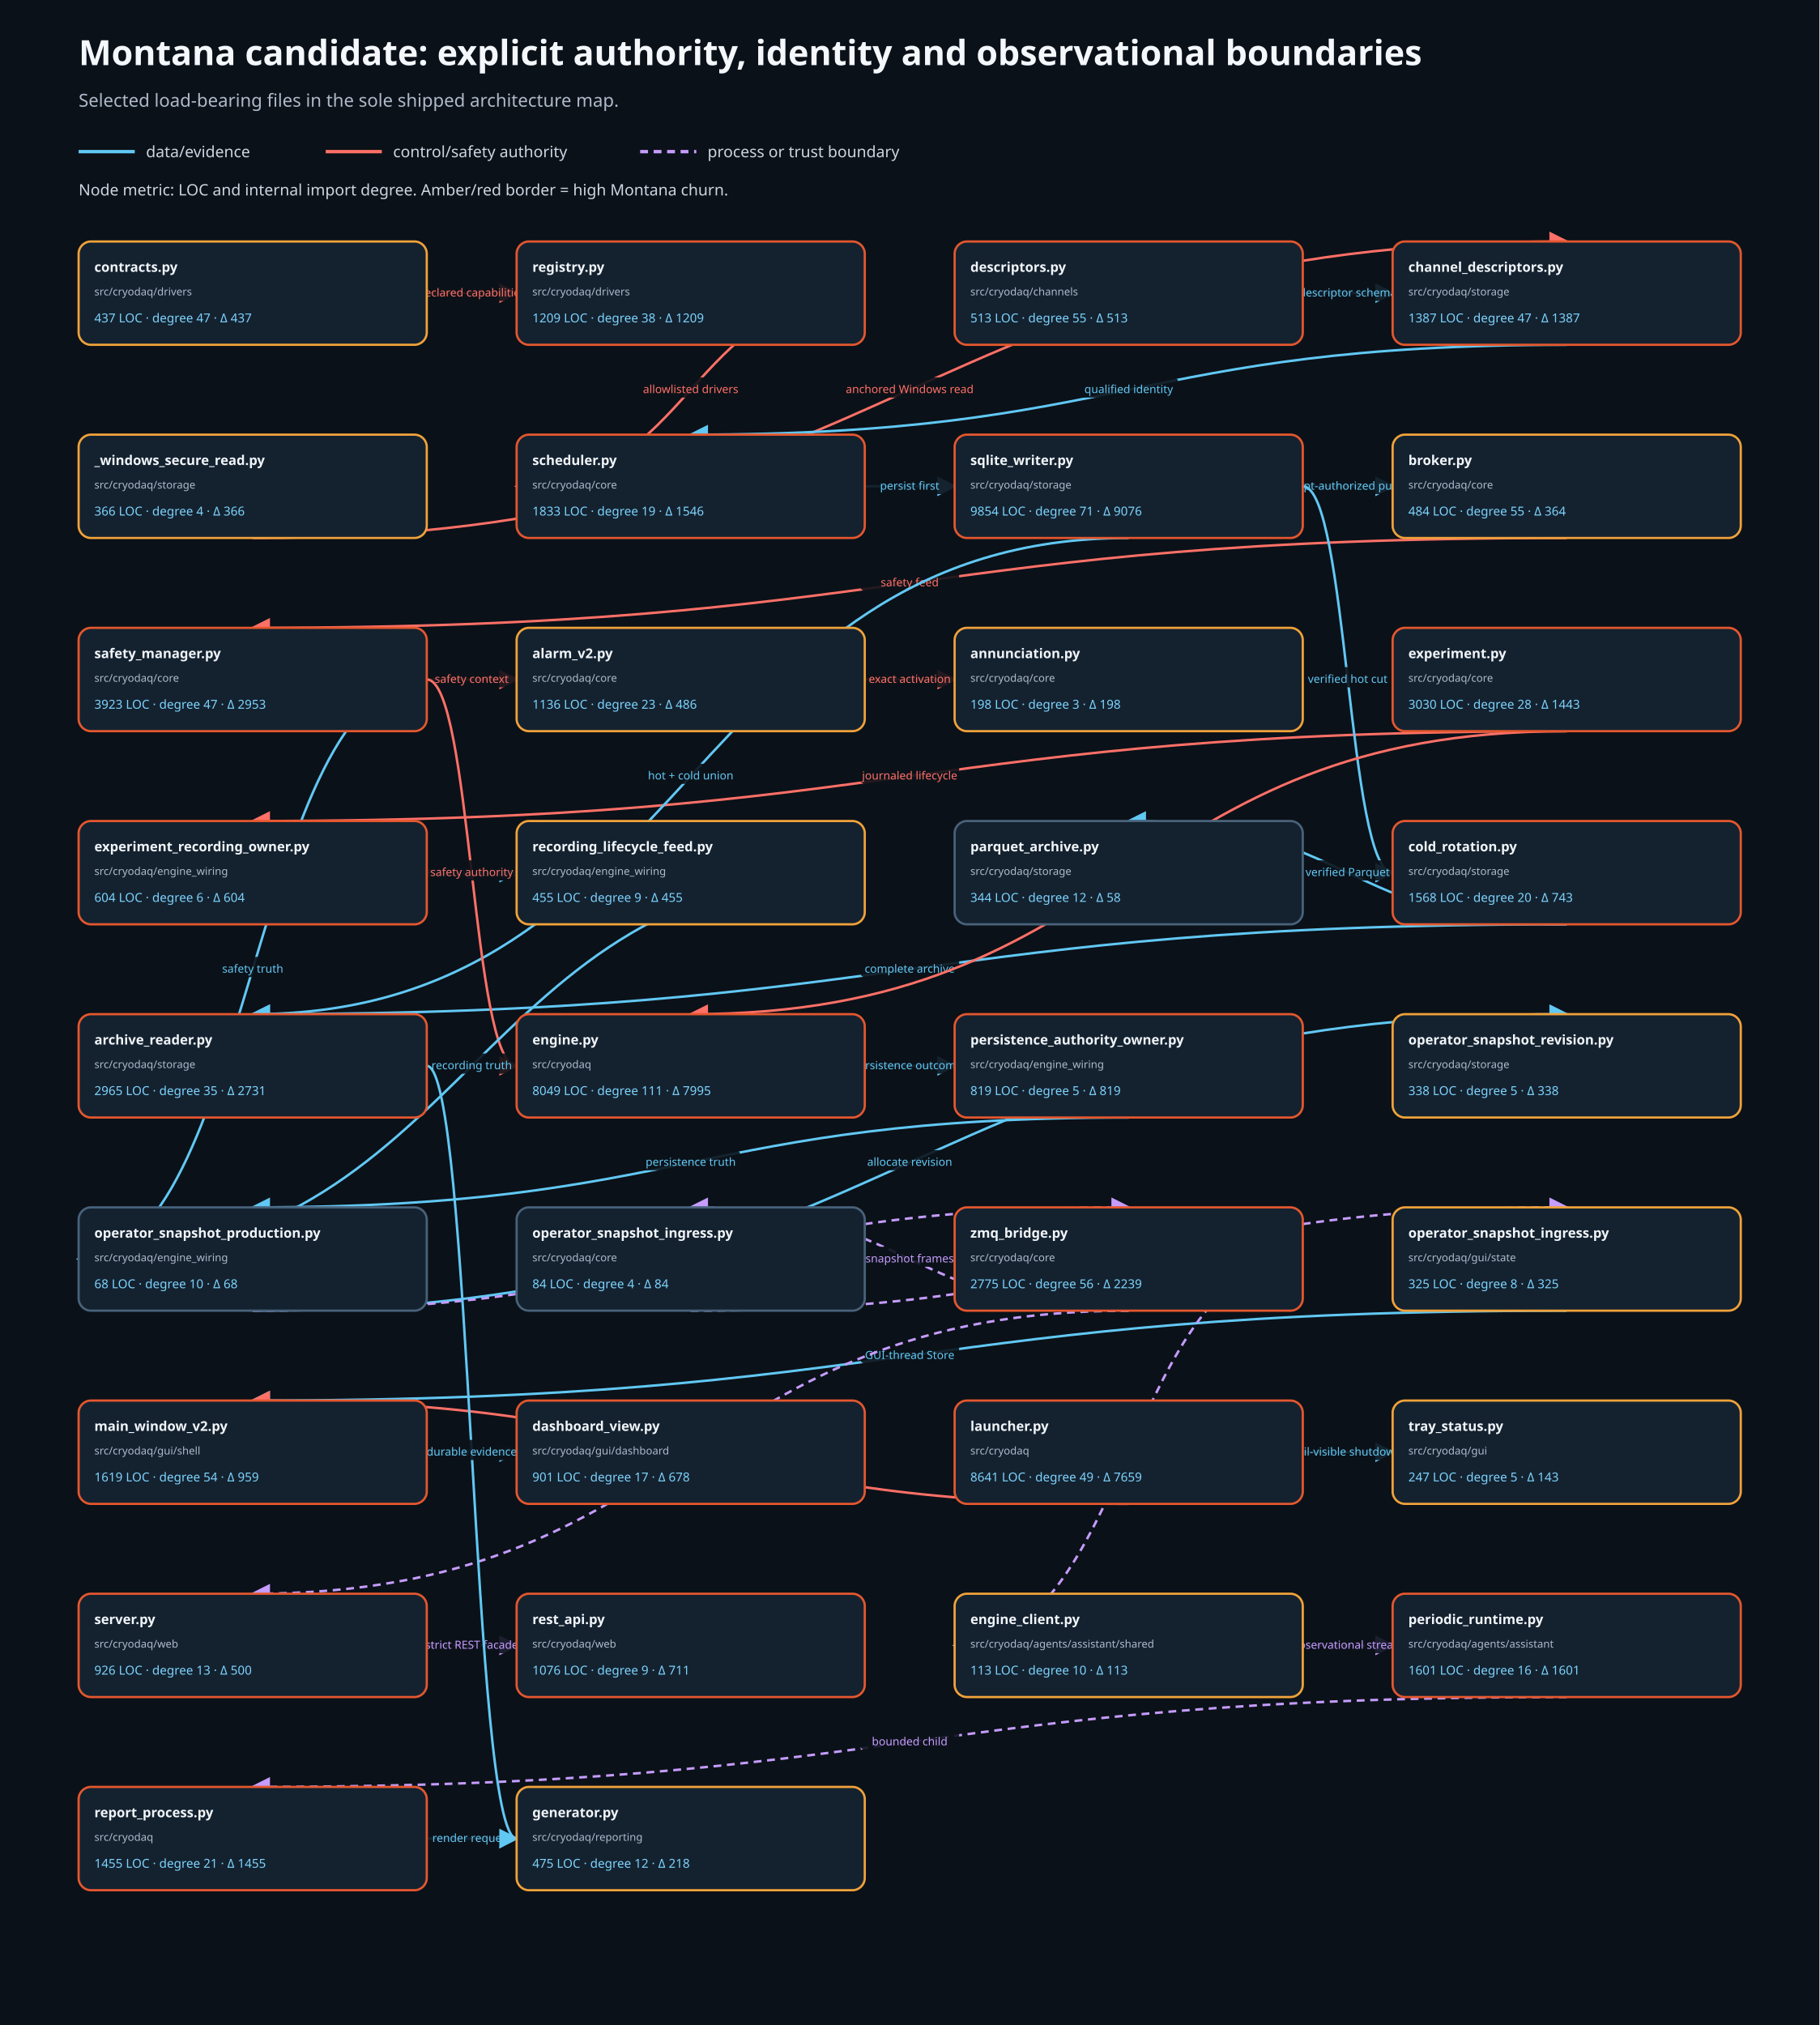
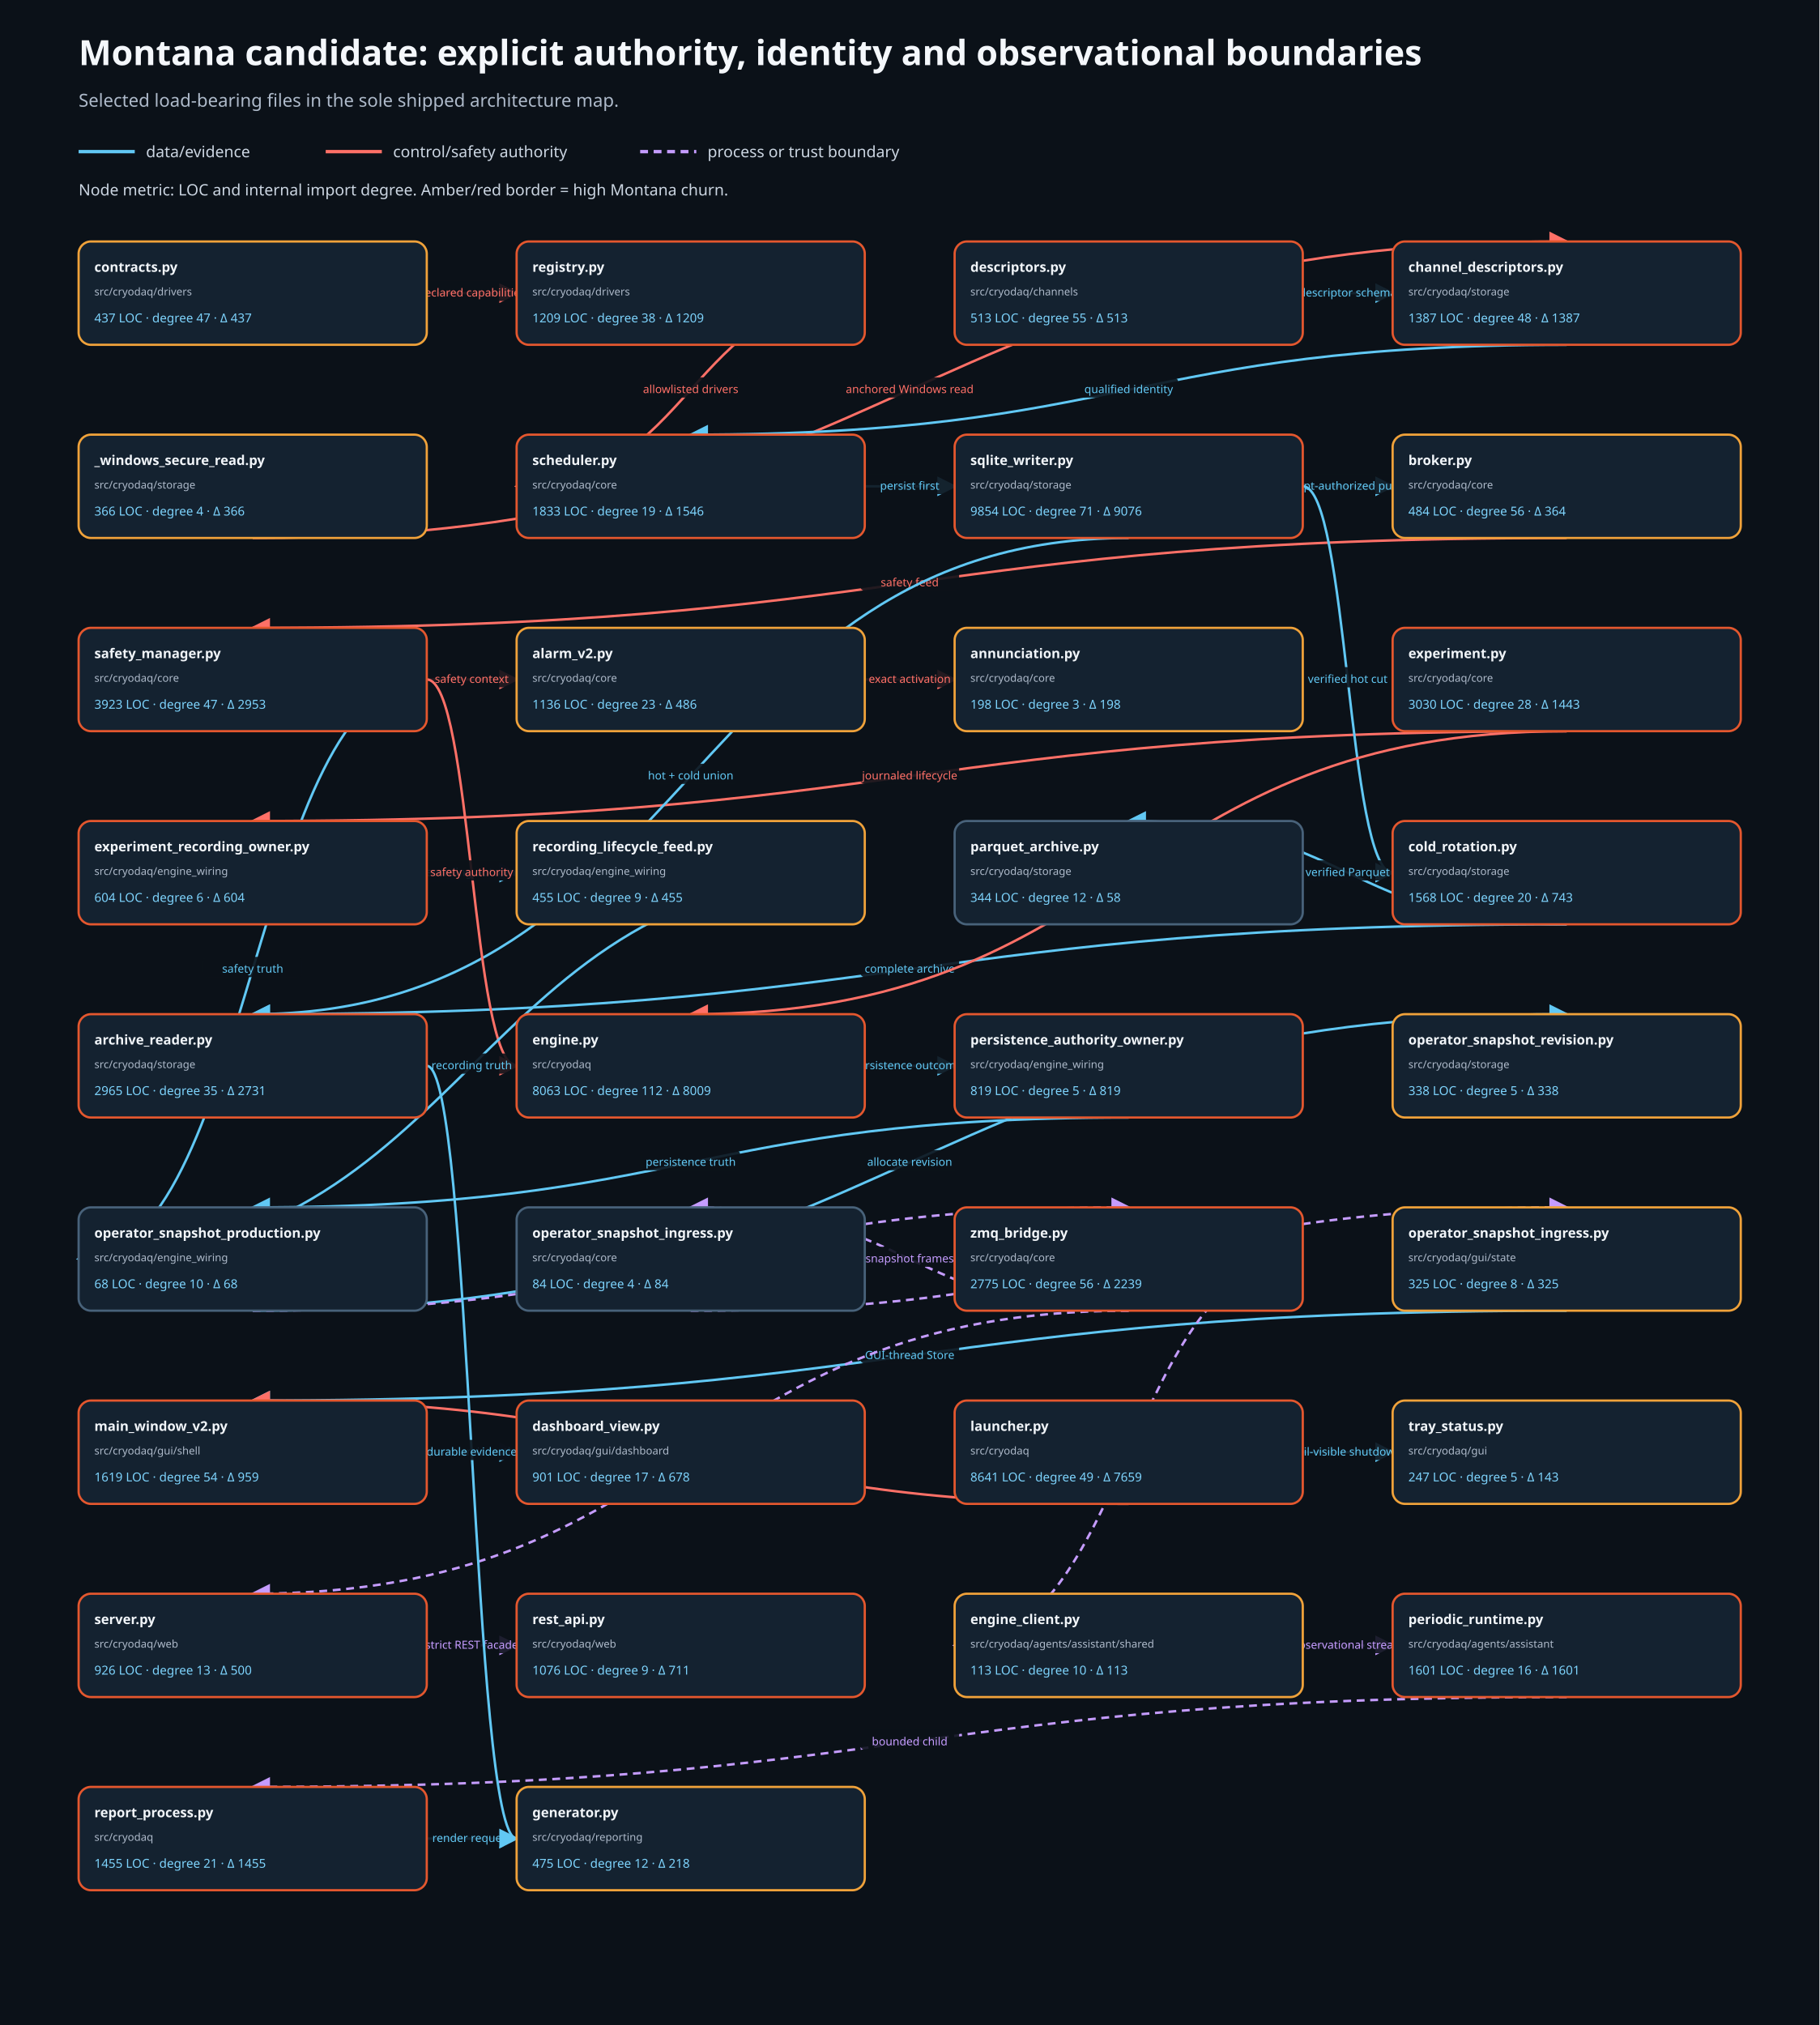
<svg xmlns="http://www.w3.org/2000/svg" role="img" aria-labelledby="title desc" viewBox="0 0 1620 1803" width="1620" height="1803">
  <defs>
    <marker id="dataArrow" markerWidth="8" markerHeight="8" refX="7" refY="4" orient="auto">
      <path d="M0,0 L8,4 L0,8 Z" fill="#61c8f4" />
    </marker>
    <marker id="controlArrow" markerWidth="8" markerHeight="8" refX="7" refY="4" orient="auto">
      <path d="M0,0 L8,4 L0,8 Z" fill="#ff7067" />
    </marker>
    <marker id="boundaryArrow" markerWidth="8" markerHeight="8" refX="7" refY="4" orient="auto">
      <path d="M0,0 L8,4 L0,8 Z" fill="#c59cff" />
    </marker>
  </defs>
  <rect width="100%" height="100%" fill="#0b1118" />
  <text x="70" y="58" fill="#f4f7fb" font-family="Segoe UI, sans-serif" font-size="31" font-weight="700">Montana candidate: explicit authority, identity and observational boundaries</text>
  <text x="70" y="95" fill="#aebaca" font-family="Segoe UI, sans-serif" font-size="16">Selected load-bearing files in the sole shipped architecture map.</text>
  <g aria-label="Legend" font-family="Segoe UI, sans-serif" font-size="14">
    <line x1="70" y1="135" x2="120" y2="135" stroke="#61c8f4" stroke-width="3" />
    <text x="130" y="140" fill="#cbd5e1">data/evidence</text>
    <line x1="290" y1="135" x2="340" y2="135" stroke="#ff7067" stroke-width="3" />
    <text x="350" y="140" fill="#cbd5e1">control/safety authority</text>
    <line x1="570" y1="135" x2="620" y2="135" stroke="#c59cff" stroke-width="3" stroke-dasharray="7 5" />
    <text x="630" y="140" fill="#cbd5e1">process or trust boundary</text>
    <text x="70" y="174" fill="#cbd5e1">Node metric: LOC and internal import degree. Amber/red border = high Montana churn.</text>
  </g>
  <g class="architecture-edges" fill="none">
    <path d="M380,261.0 C420.0,261.0 420.0,261.0 460,261.0" stroke="#ff7067" stroke-width="2.2" marker-end="url(#controlArrow)" />
    <rect x="376.0" y="250.0" width="88" height="18" rx="4" fill="#0b1118" opacity=".9" />
    <text x="420.0" y="264.0" text-anchor="middle" fill="#ff7067" font-family="Segoe UI, sans-serif" font-size="10">declared capabilities</text>
    <path d="M770,261.0 C615.0,261.0 615.0,433.0 460,433.0" stroke="#ff7067" stroke-width="2.2" marker-end="url(#controlArrow)" />
    <rect x="571.0" y="336.0" width="88" height="18" rx="4" fill="#0b1118" opacity=".9" />
    <text x="615.0" y="350.0" text-anchor="middle" fill="#ff7067" font-family="Segoe UI, sans-serif" font-size="10">allowlisted drivers</text>
    <path d="M1160,261.0 C1200.0,261.0 1200.0,261.0 1240,261.0" stroke="#61c8f4" stroke-width="2.2" marker-end="url(#dataArrow)" />
    <rect x="1156.0" y="250.0" width="88" height="18" rx="4" fill="#0b1118" opacity=".9" />
    <text x="1200.0" y="264.0" text-anchor="middle" fill="#61c8f4" font-family="Segoe UI, sans-serif" font-size="10">descriptor schema</text>
    <path d="M225.0,479 C810.0,479 810.0,215 1395.0,215" stroke="#ff7067" stroke-width="2.2" marker-end="url(#controlArrow)" />
    <rect x="766.0" y="336.0" width="88" height="18" rx="4" fill="#0b1118" opacity=".9" />
    <text x="810.0" y="350.0" text-anchor="middle" fill="#ff7067" font-family="Segoe UI, sans-serif" font-size="10">anchored Windows read</text>
    <path d="M1395.0,307 C1005.0,307 1005.0,387 615.0,387" stroke="#61c8f4" stroke-width="2.2" marker-end="url(#dataArrow)" />
    <rect x="961.0" y="336.0" width="88" height="18" rx="4" fill="#0b1118" opacity=".9" />
    <text x="1005.0" y="350.0" text-anchor="middle" fill="#61c8f4" font-family="Segoe UI, sans-serif" font-size="10">qualified identity</text>
    <path d="M770,433.0 C810.0,433.0 810.0,433.0 850,433.0" stroke="#61c8f4" stroke-width="2.2" marker-end="url(#dataArrow)" />
    <rect x="766.0" y="422.0" width="88" height="18" rx="4" fill="#0b1118" opacity=".9" />
    <text x="810.0" y="436.0" text-anchor="middle" fill="#61c8f4" font-family="Segoe UI, sans-serif" font-size="10">persist first</text>
    <path d="M1160,433.0 C1200.0,433.0 1200.0,433.0 1240,433.0" stroke="#61c8f4" stroke-width="2.2" marker-end="url(#dataArrow)" />
    <rect x="1156.0" y="422.0" width="88" height="18" rx="4" fill="#0b1118" opacity=".9" />
    <text x="1200.0" y="436.0" text-anchor="middle" fill="#61c8f4" font-family="Segoe UI, sans-serif" font-size="10">receipt-authorized publish</text>
    <path d="M1395.0,479 C810.0,479 810.0,559 225.0,559" stroke="#ff7067" stroke-width="2.2" marker-end="url(#controlArrow)" />
    <rect x="766.0" y="508.0" width="88" height="18" rx="4" fill="#0b1118" opacity=".9" />
    <text x="810.0" y="522.0" text-anchor="middle" fill="#ff7067" font-family="Segoe UI, sans-serif" font-size="10">safety feed</text>
    <path d="M380,605.0 C420.0,605.0 420.0,605.0 460,605.0" stroke="#ff7067" stroke-width="2.2" marker-end="url(#controlArrow)" />
    <rect x="376.0" y="594.0" width="88" height="18" rx="4" fill="#0b1118" opacity=".9" />
    <text x="420.0" y="608.0" text-anchor="middle" fill="#ff7067" font-family="Segoe UI, sans-serif" font-size="10">safety context</text>
    <path d="M770,605.0 C810.0,605.0 810.0,605.0 850,605.0" stroke="#ff7067" stroke-width="2.2" marker-end="url(#controlArrow)" />
    <rect x="766.0" y="594.0" width="88" height="18" rx="4" fill="#0b1118" opacity=".9" />
    <text x="810.0" y="608.0" text-anchor="middle" fill="#ff7067" font-family="Segoe UI, sans-serif" font-size="10">exact activation</text>
    <path d="M1395.0,651 C810.0,651 810.0,731 225.0,731" stroke="#ff7067" stroke-width="2.2" marker-end="url(#controlArrow)" />
    <rect x="766.0" y="680.0" width="88" height="18" rx="4" fill="#0b1118" opacity=".9" />
    <text x="810.0" y="694.0" text-anchor="middle" fill="#ff7067" font-family="Segoe UI, sans-serif" font-size="10">journaled lifecycle</text>
    <path d="M380,777.0 C420.0,777.0 420.0,777.0 460,777.0" stroke="#61c8f4" stroke-width="2.2" marker-end="url(#dataArrow)" />
    <rect x="376.0" y="766.0" width="88" height="18" rx="4" fill="#0b1118" opacity=".9" />
    <text x="420.0" y="780.0" text-anchor="middle" fill="#61c8f4" font-family="Segoe UI, sans-serif" font-size="10">recording outcome</text>
    <path d="M1160,433.0 C1200.0,433.0 1200.0,777.0 1240,777.0" stroke="#61c8f4" stroke-width="2.2" marker-end="url(#dataArrow)" />
    <rect x="1156.0" y="594.0" width="88" height="18" rx="4" fill="#0b1118" opacity=".9" />
    <text x="1200.0" y="608.0" text-anchor="middle" fill="#61c8f4" font-family="Segoe UI, sans-serif" font-size="10">verified hot cut</text>
    <path d="M1395.0,823 C1200.0,823 1200.0,731 1005.0,731" stroke="#61c8f4" stroke-width="2.2" marker-end="url(#dataArrow)" />
    <rect x="1156.0" y="766.0" width="88" height="18" rx="4" fill="#0b1118" opacity=".9" />
    <text x="1200.0" y="780.0" text-anchor="middle" fill="#61c8f4" font-family="Segoe UI, sans-serif" font-size="10">verified Parquet</text>
    <path d="M1395.0,823 C810.0,823 810.0,903 225.0,903" stroke="#61c8f4" stroke-width="2.2" marker-end="url(#dataArrow)" />
    <rect x="766.0" y="852.0" width="88" height="18" rx="4" fill="#0b1118" opacity=".9" />
    <text x="810.0" y="866.0" text-anchor="middle" fill="#61c8f4" font-family="Segoe UI, sans-serif" font-size="10">complete archive</text>
    <path d="M1005.0,479 C615.0,479 615.0,903 225.0,903" stroke="#61c8f4" stroke-width="2.2" marker-end="url(#dataArrow)" />
    <rect x="571.0" y="680.0" width="88" height="18" rx="4" fill="#0b1118" opacity=".9" />
    <text x="615.0" y="694.0" text-anchor="middle" fill="#61c8f4" font-family="Segoe UI, sans-serif" font-size="10">hot + cold union</text>
    <path d="M380,605.0 C420.0,605.0 420.0,949.0 460,949.0" stroke="#ff7067" stroke-width="2.2" marker-end="url(#controlArrow)" />
    <rect x="376.0" y="766.0" width="88" height="18" rx="4" fill="#0b1118" opacity=".9" />
    <text x="420.0" y="780.0" text-anchor="middle" fill="#ff7067" font-family="Segoe UI, sans-serif" font-size="10">safety authority</text>
    <path d="M1395.0,651 C1005.0,651 1005.0,903 615.0,903" stroke="#ff7067" stroke-width="2.2" marker-end="url(#controlArrow)" />
    <rect x="961.0" y="766.0" width="88" height="18" rx="4" fill="#0b1118" opacity=".9" />
    <text x="1005.0" y="780.0" text-anchor="middle" fill="#ff7067" font-family="Segoe UI, sans-serif" font-size="10">experiment commands</text>
    <path d="M770,949.0 C810.0,949.0 810.0,949.0 850,949.0" stroke="#61c8f4" stroke-width="2.2" marker-end="url(#dataArrow)" />
    <rect x="766.0" y="938.0" width="88" height="18" rx="4" fill="#0b1118" opacity=".9" />
    <text x="810.0" y="952.0" text-anchor="middle" fill="#61c8f4" font-family="Segoe UI, sans-serif" font-size="10">persistence outcomes</text>
    <path d="M770,777.0 C420.0,777.0 420.0,1121.0 70,1121.0" stroke="#61c8f4" stroke-width="2.2" marker-end="url(#dataArrow)" />
    <rect x="376.0" y="938.0" width="88" height="18" rx="4" fill="#0b1118" opacity=".9" />
    <text x="420.0" y="952.0" text-anchor="middle" fill="#61c8f4" font-family="Segoe UI, sans-serif" font-size="10">recording truth</text>
    <path d="M1005.0,995 C615.0,995 615.0,1075 225.0,1075" stroke="#61c8f4" stroke-width="2.2" marker-end="url(#dataArrow)" />
    <rect x="571.0" y="1024.0" width="88" height="18" rx="4" fill="#0b1118" opacity=".9" />
    <text x="615.0" y="1038.0" text-anchor="middle" fill="#61c8f4" font-family="Segoe UI, sans-serif" font-size="10">persistence truth</text>
    <path d="M380,605.0 C225.0,605.0 225.0,1121.0 70,1121.0" stroke="#61c8f4" stroke-width="2.2" marker-end="url(#dataArrow)" />
    <rect x="181.0" y="852.0" width="88" height="18" rx="4" fill="#0b1118" opacity=".9" />
    <text x="225.0" y="866.0" text-anchor="middle" fill="#61c8f4" font-family="Segoe UI, sans-serif" font-size="10">safety truth</text>
    <path d="M225.0,1167 C810.0,1167 810.0,903 1395.0,903" stroke="#61c8f4" stroke-width="2.2" marker-end="url(#dataArrow)" />
    <rect x="766.0" y="1024.0" width="88" height="18" rx="4" fill="#0b1118" opacity=".9" />
    <text x="810.0" y="1038.0" text-anchor="middle" fill="#61c8f4" font-family="Segoe UI, sans-serif" font-size="10">allocate revision</text>
    <path d="M225.0,1167 C615.0,1167 615.0,1075 1005.0,1075" stroke="#c59cff" stroke-width="2.2" marker-end="url(#boundaryArrow)" stroke-dasharray="7 5" />
    <rect x="571.0" y="1110.0" width="88" height="18" rx="4" fill="#0b1118" opacity=".9" />
    <text x="615.0" y="1124.0" text-anchor="middle" fill="#c59cff" font-family="Segoe UI, sans-serif" font-size="10">revisioned PUB</text>
    <path d="M1005.0,1167 C810.0,1167 810.0,1075 615.0,1075" stroke="#c59cff" stroke-width="2.2" marker-end="url(#boundaryArrow)" stroke-dasharray="7 5" />
    <rect x="766.0" y="1110.0" width="88" height="18" rx="4" fill="#0b1118" opacity=".9" />
    <text x="810.0" y="1124.0" text-anchor="middle" fill="#c59cff" font-family="Segoe UI, sans-serif" font-size="10">snapshot frames</text>
    <path d="M615.0,1167 C1005.0,1167 1005.0,1075 1395.0,1075" stroke="#c59cff" stroke-width="2.2" marker-end="url(#boundaryArrow)" stroke-dasharray="7 5" />
    <rect x="961.0" y="1110.0" width="88" height="18" rx="4" fill="#0b1118" opacity=".9" />
    <text x="1005.0" y="1124.0" text-anchor="middle" fill="#c59cff" font-family="Segoe UI, sans-serif" font-size="10">bounded queue</text>
    <path d="M1395.0,1167 C810.0,1167 810.0,1247 225.0,1247" stroke="#61c8f4" stroke-width="2.2" marker-end="url(#dataArrow)" />
    <rect x="766.0" y="1196.0" width="88" height="18" rx="4" fill="#0b1118" opacity=".9" />
    <text x="810.0" y="1210.0" text-anchor="middle" fill="#61c8f4" font-family="Segoe UI, sans-serif" font-size="10">GUI-thread Store</text>
    <path d="M380,1293.0 C420.0,1293.0 420.0,1293.0 460,1293.0" stroke="#61c8f4" stroke-width="2.2" marker-end="url(#dataArrow)" />
    <rect x="376.0" y="1282.0" width="88" height="18" rx="4" fill="#0b1118" opacity=".9" />
    <text x="420.0" y="1296.0" text-anchor="middle" fill="#61c8f4" font-family="Segoe UI, sans-serif" font-size="10">panoramic truth</text>
    <path d="M1005.0,1339 C615.0,1339 615.0,1247 225.0,1247" stroke="#ff7067" stroke-width="2.2" marker-end="url(#controlArrow)" />
    <rect x="571.0" y="1282.0" width="88" height="18" rx="4" fill="#0b1118" opacity=".9" />
    <text x="615.0" y="1296.0" text-anchor="middle" fill="#ff7067" font-family="Segoe UI, sans-serif" font-size="10">owns GUI lifecycle</text>
    <path d="M1160,1293.0 C1200.0,1293.0 1200.0,1293.0 1240,1293.0" stroke="#61c8f4" stroke-width="2.2" marker-end="url(#dataArrow)" />
    <rect x="1156.0" y="1282.0" width="88" height="18" rx="4" fill="#0b1118" opacity=".9" />
    <text x="1200.0" y="1296.0" text-anchor="middle" fill="#61c8f4" font-family="Segoe UI, sans-serif" font-size="10">fail-visible shutdown</text>
    <path d="M1005.0,1167 C615.0,1167 615.0,1419 225.0,1419" stroke="#c59cff" stroke-width="2.2" marker-end="url(#boundaryArrow)" stroke-dasharray="7 5" />
    <rect x="571.0" y="1282.0" width="88" height="18" rx="4" fill="#0b1118" opacity=".9" />
    <text x="615.0" y="1296.0" text-anchor="middle" fill="#c59cff" font-family="Segoe UI, sans-serif" font-size="10">monitoring transport</text>
    <path d="M380,1465.0 C420.0,1465.0 420.0,1465.0 460,1465.0" stroke="#c59cff" stroke-width="2.2" marker-end="url(#boundaryArrow)" stroke-dasharray="7 5" />
    <rect x="376.0" y="1454.0" width="88" height="18" rx="4" fill="#0b1118" opacity=".9" />
    <text x="420.0" y="1468.0" text-anchor="middle" fill="#c59cff" font-family="Segoe UI, sans-serif" font-size="10">strict REST facade</text>
    <path d="M1160,1121.0 C1005.0,1121.0 1005.0,1465.0 850,1465.0" stroke="#c59cff" stroke-width="2.2" marker-end="url(#boundaryArrow)" stroke-dasharray="7 5" />
    <rect x="961.0" y="1282.0" width="88" height="18" rx="4" fill="#0b1118" opacity=".9" />
    <text x="1005.0" y="1296.0" text-anchor="middle" fill="#c59cff" font-family="Segoe UI, sans-serif" font-size="10">allowlisted query</text>
    <path d="M1160,1465.0 C1200.0,1465.0 1200.0,1465.0 1240,1465.0" stroke="#c59cff" stroke-width="2.2" marker-end="url(#boundaryArrow)" stroke-dasharray="7 5" />
    <rect x="1156.0" y="1454.0" width="88" height="18" rx="4" fill="#0b1118" opacity=".9" />
    <text x="1200.0" y="1468.0" text-anchor="middle" fill="#c59cff" font-family="Segoe UI, sans-serif" font-size="10">observational stream</text>
    <path d="M1395.0,1511 C810.0,1511 810.0,1591 225.0,1591" stroke="#c59cff" stroke-width="2.2" marker-end="url(#boundaryArrow)" stroke-dasharray="7 5" />
    <rect x="766.0" y="1540.0" width="88" height="18" rx="4" fill="#0b1118" opacity=".9" />
    <text x="810.0" y="1554.0" text-anchor="middle" fill="#c59cff" font-family="Segoe UI, sans-serif" font-size="10">bounded child</text>
    <path d="M380,1637.0 C420.0,1637.0 420.0,1637.0 460,1637.0" stroke="#61c8f4" stroke-width="2.2" marker-end="url(#dataArrow)" />
    <rect x="376.0" y="1626.0" width="88" height="18" rx="4" fill="#0b1118" opacity=".9" />
    <text x="420.0" y="1640.0" text-anchor="middle" fill="#61c8f4" font-family="Segoe UI, sans-serif" font-size="10">render request</text>
    <path d="M380,949.0 C420.0,949.0 420.0,1637.0 460,1637.0" stroke="#61c8f4" stroke-width="2.2" marker-end="url(#dataArrow)" />
    <rect x="376.0" y="1282.0" width="88" height="18" rx="4" fill="#0b1118" opacity=".9" />
    <text x="420.0" y="1296.0" text-anchor="middle" fill="#61c8f4" font-family="Segoe UI, sans-serif" font-size="10">durable evidence</text>
  </g>
  <g class="important-files" font-family="Segoe UI, sans-serif">
    <g class="file-node" data-path="src/cryodaq/drivers/contracts.py" data-kind="blob" role="group" aria-label="src/cryodaq/drivers/contracts.py | 437 LOC | internal degree 47 | churn 437">
      <rect x="70" y="215" width="310" height="92" rx="11" fill="#142230" stroke="#f0a23a" stroke-width="2" />
      <text x="84" y="242" fill="#f1f5f9" font-size="12" font-weight="700">contracts.py</text>
      <text x="84" y="263" fill="#aebaca" font-size="9.5">src/cryodaq/drivers</text>
      <text x="84" y="287" fill="#7dd3fc" font-size="11">437 LOC · degree 47 · Δ 437</text>
    </g>
    <g class="file-node" data-path="src/cryodaq/drivers/registry.py" data-kind="blob" role="group" aria-label="src/cryodaq/drivers/registry.py | 1209 LOC | internal degree 38 | churn 1209">
      <rect x="460" y="215" width="310" height="92" rx="11" fill="#142230" stroke="#e4572e" stroke-width="2" />
      <text x="474" y="242" fill="#f1f5f9" font-size="12" font-weight="700">registry.py</text>
      <text x="474" y="263" fill="#aebaca" font-size="9.5">src/cryodaq/drivers</text>
      <text x="474" y="287" fill="#7dd3fc" font-size="11">1209 LOC · degree 38 · Δ 1209</text>
    </g>
    <g class="file-node" data-path="src/cryodaq/channels/descriptors.py" data-kind="blob" role="group" aria-label="src/cryodaq/channels/descriptors.py | 513 LOC | internal degree 55 | churn 513">
      <rect x="850" y="215" width="310" height="92" rx="11" fill="#142230" stroke="#e4572e" stroke-width="2" />
      <text x="864" y="242" fill="#f1f5f9" font-size="12" font-weight="700">descriptors.py</text>
      <text x="864" y="263" fill="#aebaca" font-size="9.5">src/cryodaq/channels</text>
      <text x="864" y="287" fill="#7dd3fc" font-size="11">513 LOC · degree 55 · Δ 513</text>
    </g>
-     <g class="file-node" data-path="src/cryodaq/storage/channel_descriptors.py" data-kind="blob" role="group" aria-label="src/cryodaq/storage/channel_descriptors.py | 1387 LOC | internal degree 47 | churn 1387">
+     <g class="file-node" data-path="src/cryodaq/storage/channel_descriptors.py" data-kind="blob" role="group" aria-label="src/cryodaq/storage/channel_descriptors.py | 1387 LOC | internal degree 48 | churn 1387">
      <rect x="1240" y="215" width="310" height="92" rx="11" fill="#142230" stroke="#e4572e" stroke-width="2" />
      <text x="1254" y="242" fill="#f1f5f9" font-size="12" font-weight="700">channel_descriptors.py</text>
      <text x="1254" y="263" fill="#aebaca" font-size="9.5">src/cryodaq/storage</text>
-       <text x="1254" y="287" fill="#7dd3fc" font-size="11">1387 LOC · degree 47 · Δ 1387</text>
+       <text x="1254" y="287" fill="#7dd3fc" font-size="11">1387 LOC · degree 48 · Δ 1387</text>
    </g>
    <g class="file-node" data-path="src/cryodaq/storage/_windows_secure_read.py" data-kind="blob" role="group" aria-label="src/cryodaq/storage/_windows_secure_read.py | 366 LOC | internal degree 4 | churn 366">
      <rect x="70" y="387" width="310" height="92" rx="11" fill="#142230" stroke="#f0a23a" stroke-width="2" />
      <text x="84" y="414" fill="#f1f5f9" font-size="12" font-weight="700">_windows_secure_read.py</text>
      <text x="84" y="435" fill="#aebaca" font-size="9.5">src/cryodaq/storage</text>
      <text x="84" y="459" fill="#7dd3fc" font-size="11">366 LOC · degree 4 · Δ 366</text>
    </g>
    <g class="file-node" data-path="src/cryodaq/core/scheduler.py" data-kind="blob" role="group" aria-label="src/cryodaq/core/scheduler.py | 1833 LOC | internal degree 19 | churn 1546">
      <rect x="460" y="387" width="310" height="92" rx="11" fill="#142230" stroke="#e4572e" stroke-width="2" />
      <text x="474" y="414" fill="#f1f5f9" font-size="12" font-weight="700">scheduler.py</text>
      <text x="474" y="435" fill="#aebaca" font-size="9.5">src/cryodaq/core</text>
      <text x="474" y="459" fill="#7dd3fc" font-size="11">1833 LOC · degree 19 · Δ 1546</text>
    </g>
    <g class="file-node" data-path="src/cryodaq/storage/sqlite_writer.py" data-kind="blob" role="group" aria-label="src/cryodaq/storage/sqlite_writer.py | 9854 LOC | internal degree 71 | churn 9076">
      <rect x="850" y="387" width="310" height="92" rx="11" fill="#142230" stroke="#e4572e" stroke-width="2" />
      <text x="864" y="414" fill="#f1f5f9" font-size="12" font-weight="700">sqlite_writer.py</text>
      <text x="864" y="435" fill="#aebaca" font-size="9.5">src/cryodaq/storage</text>
      <text x="864" y="459" fill="#7dd3fc" font-size="11">9854 LOC · degree 71 · Δ 9076</text>
    </g>
-     <g class="file-node" data-path="src/cryodaq/core/broker.py" data-kind="blob" role="group" aria-label="src/cryodaq/core/broker.py | 484 LOC | internal degree 55 | churn 364">
+     <g class="file-node" data-path="src/cryodaq/core/broker.py" data-kind="blob" role="group" aria-label="src/cryodaq/core/broker.py | 484 LOC | internal degree 56 | churn 364">
      <rect x="1240" y="387" width="310" height="92" rx="11" fill="#142230" stroke="#f0a23a" stroke-width="2" />
      <text x="1254" y="414" fill="#f1f5f9" font-size="12" font-weight="700">broker.py</text>
      <text x="1254" y="435" fill="#aebaca" font-size="9.5">src/cryodaq/core</text>
-       <text x="1254" y="459" fill="#7dd3fc" font-size="11">484 LOC · degree 55 · Δ 364</text>
+       <text x="1254" y="459" fill="#7dd3fc" font-size="11">484 LOC · degree 56 · Δ 364</text>
    </g>
    <g class="file-node" data-path="src/cryodaq/core/safety_manager.py" data-kind="blob" role="group" aria-label="src/cryodaq/core/safety_manager.py | 3923 LOC | internal degree 47 | churn 2953">
      <rect x="70" y="559" width="310" height="92" rx="11" fill="#142230" stroke="#e4572e" stroke-width="2" />
      <text x="84" y="586" fill="#f1f5f9" font-size="12" font-weight="700">safety_manager.py</text>
      <text x="84" y="607" fill="#aebaca" font-size="9.5">src/cryodaq/core</text>
      <text x="84" y="631" fill="#7dd3fc" font-size="11">3923 LOC · degree 47 · Δ 2953</text>
    </g>
    <g class="file-node" data-path="src/cryodaq/core/alarm_v2.py" data-kind="blob" role="group" aria-label="src/cryodaq/core/alarm_v2.py | 1136 LOC | internal degree 23 | churn 486">
      <rect x="460" y="559" width="310" height="92" rx="11" fill="#142230" stroke="#f0a23a" stroke-width="2" />
      <text x="474" y="586" fill="#f1f5f9" font-size="12" font-weight="700">alarm_v2.py</text>
      <text x="474" y="607" fill="#aebaca" font-size="9.5">src/cryodaq/core</text>
      <text x="474" y="631" fill="#7dd3fc" font-size="11">1136 LOC · degree 23 · Δ 486</text>
    </g>
    <g class="file-node" data-path="src/cryodaq/core/annunciation.py" data-kind="blob" role="group" aria-label="src/cryodaq/core/annunciation.py | 198 LOC | internal degree 3 | churn 198">
      <rect x="850" y="559" width="310" height="92" rx="11" fill="#142230" stroke="#f0a23a" stroke-width="2" />
      <text x="864" y="586" fill="#f1f5f9" font-size="12" font-weight="700">annunciation.py</text>
      <text x="864" y="607" fill="#aebaca" font-size="9.5">src/cryodaq/core</text>
      <text x="864" y="631" fill="#7dd3fc" font-size="11">198 LOC · degree 3 · Δ 198</text>
    </g>
    <g class="file-node" data-path="src/cryodaq/core/experiment.py" data-kind="blob" role="group" aria-label="src/cryodaq/core/experiment.py | 3030 LOC | internal degree 28 | churn 1443">
      <rect x="1240" y="559" width="310" height="92" rx="11" fill="#142230" stroke="#e4572e" stroke-width="2" />
      <text x="1254" y="586" fill="#f1f5f9" font-size="12" font-weight="700">experiment.py</text>
      <text x="1254" y="607" fill="#aebaca" font-size="9.5">src/cryodaq/core</text>
      <text x="1254" y="631" fill="#7dd3fc" font-size="11">3030 LOC · degree 28 · Δ 1443</text>
    </g>
    <g class="file-node" data-path="src/cryodaq/engine_wiring/experiment_recording_owner.py" data-kind="blob" role="group" aria-label="src/cryodaq/engine_wiring/experiment_recording_owner.py | 604 LOC | internal degree 6 | churn 604">
      <rect x="70" y="731" width="310" height="92" rx="11" fill="#142230" stroke="#e4572e" stroke-width="2" />
      <text x="84" y="758" fill="#f1f5f9" font-size="12" font-weight="700">experiment_recording_owner.py</text>
      <text x="84" y="779" fill="#aebaca" font-size="9.5">src/cryodaq/engine_wiring</text>
      <text x="84" y="803" fill="#7dd3fc" font-size="11">604 LOC · degree 6 · Δ 604</text>
    </g>
    <g class="file-node" data-path="src/cryodaq/engine_wiring/recording_lifecycle_feed.py" data-kind="blob" role="group" aria-label="src/cryodaq/engine_wiring/recording_lifecycle_feed.py | 455 LOC | internal degree 9 | churn 455">
      <rect x="460" y="731" width="310" height="92" rx="11" fill="#142230" stroke="#f0a23a" stroke-width="2" />
      <text x="474" y="758" fill="#f1f5f9" font-size="12" font-weight="700">recording_lifecycle_feed.py</text>
      <text x="474" y="779" fill="#aebaca" font-size="9.5">src/cryodaq/engine_wiring</text>
      <text x="474" y="803" fill="#7dd3fc" font-size="11">455 LOC · degree 9 · Δ 455</text>
    </g>
    <g class="file-node" data-path="src/cryodaq/storage/parquet_archive.py" data-kind="blob" role="group" aria-label="src/cryodaq/storage/parquet_archive.py | 344 LOC | internal degree 12 | churn 58">
      <rect x="850" y="731" width="310" height="92" rx="11" fill="#142230" stroke="#48627a" stroke-width="2" />
      <text x="864" y="758" fill="#f1f5f9" font-size="12" font-weight="700">parquet_archive.py</text>
      <text x="864" y="779" fill="#aebaca" font-size="9.5">src/cryodaq/storage</text>
      <text x="864" y="803" fill="#7dd3fc" font-size="11">344 LOC · degree 12 · Δ 58</text>
    </g>
    <g class="file-node" data-path="src/cryodaq/storage/cold_rotation.py" data-kind="blob" role="group" aria-label="src/cryodaq/storage/cold_rotation.py | 1568 LOC | internal degree 20 | churn 743">
      <rect x="1240" y="731" width="310" height="92" rx="11" fill="#142230" stroke="#e4572e" stroke-width="2" />
      <text x="1254" y="758" fill="#f1f5f9" font-size="12" font-weight="700">cold_rotation.py</text>
      <text x="1254" y="779" fill="#aebaca" font-size="9.5">src/cryodaq/storage</text>
      <text x="1254" y="803" fill="#7dd3fc" font-size="11">1568 LOC · degree 20 · Δ 743</text>
    </g>
    <g class="file-node" data-path="src/cryodaq/storage/archive_reader.py" data-kind="blob" role="group" aria-label="src/cryodaq/storage/archive_reader.py | 2965 LOC | internal degree 35 | churn 2731">
      <rect x="70" y="903" width="310" height="92" rx="11" fill="#142230" stroke="#e4572e" stroke-width="2" />
      <text x="84" y="930" fill="#f1f5f9" font-size="12" font-weight="700">archive_reader.py</text>
      <text x="84" y="951" fill="#aebaca" font-size="9.5">src/cryodaq/storage</text>
      <text x="84" y="975" fill="#7dd3fc" font-size="11">2965 LOC · degree 35 · Δ 2731</text>
    </g>
-     <g class="file-node" data-path="src/cryodaq/engine.py" data-kind="blob" role="group" aria-label="src/cryodaq/engine.py | 8049 LOC | internal degree 111 | churn 7995">
+     <g class="file-node" data-path="src/cryodaq/engine.py" data-kind="blob" role="group" aria-label="src/cryodaq/engine.py | 8063 LOC | internal degree 112 | churn 8009">
      <rect x="460" y="903" width="310" height="92" rx="11" fill="#142230" stroke="#e4572e" stroke-width="2" />
      <text x="474" y="930" fill="#f1f5f9" font-size="12" font-weight="700">engine.py</text>
      <text x="474" y="951" fill="#aebaca" font-size="9.5">src/cryodaq</text>
-       <text x="474" y="975" fill="#7dd3fc" font-size="11">8049 LOC · degree 111 · Δ 7995</text>
+       <text x="474" y="975" fill="#7dd3fc" font-size="11">8063 LOC · degree 112 · Δ 8009</text>
    </g>
    <g class="file-node" data-path="src/cryodaq/engine_wiring/persistence_authority_owner.py" data-kind="blob" role="group" aria-label="src/cryodaq/engine_wiring/persistence_authority_owner.py | 819 LOC | internal degree 5 | churn 819">
      <rect x="850" y="903" width="310" height="92" rx="11" fill="#142230" stroke="#e4572e" stroke-width="2" />
      <text x="864" y="930" fill="#f1f5f9" font-size="12" font-weight="700">persistence_authority_owner.py</text>
      <text x="864" y="951" fill="#aebaca" font-size="9.5">src/cryodaq/engine_wiring</text>
      <text x="864" y="975" fill="#7dd3fc" font-size="11">819 LOC · degree 5 · Δ 819</text>
    </g>
    <g class="file-node" data-path="src/cryodaq/storage/operator_snapshot_revision.py" data-kind="blob" role="group" aria-label="src/cryodaq/storage/operator_snapshot_revision.py | 338 LOC | internal degree 5 | churn 338">
      <rect x="1240" y="903" width="310" height="92" rx="11" fill="#142230" stroke="#f0a23a" stroke-width="2" />
      <text x="1254" y="930" fill="#f1f5f9" font-size="12" font-weight="700">operator_snapshot_revision.py</text>
      <text x="1254" y="951" fill="#aebaca" font-size="9.5">src/cryodaq/storage</text>
      <text x="1254" y="975" fill="#7dd3fc" font-size="11">338 LOC · degree 5 · Δ 338</text>
    </g>
    <g class="file-node" data-path="src/cryodaq/engine_wiring/operator_snapshot_production.py" data-kind="blob" role="group" aria-label="src/cryodaq/engine_wiring/operator_snapshot_production.py | 68 LOC | internal degree 10 | churn 68">
      <rect x="70" y="1075" width="310" height="92" rx="11" fill="#142230" stroke="#48627a" stroke-width="2" />
      <text x="84" y="1102" fill="#f1f5f9" font-size="12" font-weight="700">operator_snapshot_production.py</text>
      <text x="84" y="1123" fill="#aebaca" font-size="9.5">src/cryodaq/engine_wiring</text>
      <text x="84" y="1147" fill="#7dd3fc" font-size="11">68 LOC · degree 10 · Δ 68</text>
    </g>
    <g class="file-node" data-path="src/cryodaq/core/operator_snapshot_ingress.py" data-kind="blob" role="group" aria-label="src/cryodaq/core/operator_snapshot_ingress.py | 84 LOC | internal degree 4 | churn 84">
      <rect x="460" y="1075" width="310" height="92" rx="11" fill="#142230" stroke="#48627a" stroke-width="2" />
      <text x="474" y="1102" fill="#f1f5f9" font-size="12" font-weight="700">operator_snapshot_ingress.py</text>
      <text x="474" y="1123" fill="#aebaca" font-size="9.5">src/cryodaq/core</text>
      <text x="474" y="1147" fill="#7dd3fc" font-size="11">84 LOC · degree 4 · Δ 84</text>
    </g>
    <g class="file-node" data-path="src/cryodaq/core/zmq_bridge.py" data-kind="blob" role="group" aria-label="src/cryodaq/core/zmq_bridge.py | 2775 LOC | internal degree 56 | churn 2239">
      <rect x="850" y="1075" width="310" height="92" rx="11" fill="#142230" stroke="#e4572e" stroke-width="2" />
      <text x="864" y="1102" fill="#f1f5f9" font-size="12" font-weight="700">zmq_bridge.py</text>
      <text x="864" y="1123" fill="#aebaca" font-size="9.5">src/cryodaq/core</text>
      <text x="864" y="1147" fill="#7dd3fc" font-size="11">2775 LOC · degree 56 · Δ 2239</text>
    </g>
    <g class="file-node" data-path="src/cryodaq/gui/state/operator_snapshot_ingress.py" data-kind="blob" role="group" aria-label="src/cryodaq/gui/state/operator_snapshot_ingress.py | 325 LOC | internal degree 8 | churn 325">
      <rect x="1240" y="1075" width="310" height="92" rx="11" fill="#142230" stroke="#f0a23a" stroke-width="2" />
      <text x="1254" y="1102" fill="#f1f5f9" font-size="12" font-weight="700">operator_snapshot_ingress.py</text>
      <text x="1254" y="1123" fill="#aebaca" font-size="9.5">src/cryodaq/gui/state</text>
      <text x="1254" y="1147" fill="#7dd3fc" font-size="11">325 LOC · degree 8 · Δ 325</text>
    </g>
    <g class="file-node" data-path="src/cryodaq/gui/shell/main_window_v2.py" data-kind="blob" role="group" aria-label="src/cryodaq/gui/shell/main_window_v2.py | 1619 LOC | internal degree 54 | churn 959">
      <rect x="70" y="1247" width="310" height="92" rx="11" fill="#142230" stroke="#e4572e" stroke-width="2" />
      <text x="84" y="1274" fill="#f1f5f9" font-size="12" font-weight="700">main_window_v2.py</text>
      <text x="84" y="1295" fill="#aebaca" font-size="9.5">src/cryodaq/gui/shell</text>
      <text x="84" y="1319" fill="#7dd3fc" font-size="11">1619 LOC · degree 54 · Δ 959</text>
    </g>
    <g class="file-node" data-path="src/cryodaq/gui/dashboard/dashboard_view.py" data-kind="blob" role="group" aria-label="src/cryodaq/gui/dashboard/dashboard_view.py | 901 LOC | internal degree 17 | churn 678">
      <rect x="460" y="1247" width="310" height="92" rx="11" fill="#142230" stroke="#e4572e" stroke-width="2" />
      <text x="474" y="1274" fill="#f1f5f9" font-size="12" font-weight="700">dashboard_view.py</text>
      <text x="474" y="1295" fill="#aebaca" font-size="9.5">src/cryodaq/gui/dashboard</text>
      <text x="474" y="1319" fill="#7dd3fc" font-size="11">901 LOC · degree 17 · Δ 678</text>
    </g>
    <g class="file-node" data-path="src/cryodaq/launcher.py" data-kind="blob" role="group" aria-label="src/cryodaq/launcher.py | 8641 LOC | internal degree 49 | churn 7659">
      <rect x="850" y="1247" width="310" height="92" rx="11" fill="#142230" stroke="#e4572e" stroke-width="2" />
      <text x="864" y="1274" fill="#f1f5f9" font-size="12" font-weight="700">launcher.py</text>
      <text x="864" y="1295" fill="#aebaca" font-size="9.5">src/cryodaq</text>
      <text x="864" y="1319" fill="#7dd3fc" font-size="11">8641 LOC · degree 49 · Δ 7659</text>
    </g>
    <g class="file-node" data-path="src/cryodaq/gui/tray_status.py" data-kind="blob" role="group" aria-label="src/cryodaq/gui/tray_status.py | 247 LOC | internal degree 5 | churn 143">
      <rect x="1240" y="1247" width="310" height="92" rx="11" fill="#142230" stroke="#f0a23a" stroke-width="2" />
      <text x="1254" y="1274" fill="#f1f5f9" font-size="12" font-weight="700">tray_status.py</text>
      <text x="1254" y="1295" fill="#aebaca" font-size="9.5">src/cryodaq/gui</text>
      <text x="1254" y="1319" fill="#7dd3fc" font-size="11">247 LOC · degree 5 · Δ 143</text>
    </g>
    <g class="file-node" data-path="src/cryodaq/web/server.py" data-kind="blob" role="group" aria-label="src/cryodaq/web/server.py | 926 LOC | internal degree 13 | churn 500">
      <rect x="70" y="1419" width="310" height="92" rx="11" fill="#142230" stroke="#e4572e" stroke-width="2" />
      <text x="84" y="1446" fill="#f1f5f9" font-size="12" font-weight="700">server.py</text>
      <text x="84" y="1467" fill="#aebaca" font-size="9.5">src/cryodaq/web</text>
      <text x="84" y="1491" fill="#7dd3fc" font-size="11">926 LOC · degree 13 · Δ 500</text>
    </g>
    <g class="file-node" data-path="src/cryodaq/web/rest_api.py" data-kind="blob" role="group" aria-label="src/cryodaq/web/rest_api.py | 1076 LOC | internal degree 9 | churn 711">
      <rect x="460" y="1419" width="310" height="92" rx="11" fill="#142230" stroke="#e4572e" stroke-width="2" />
      <text x="474" y="1446" fill="#f1f5f9" font-size="12" font-weight="700">rest_api.py</text>
      <text x="474" y="1467" fill="#aebaca" font-size="9.5">src/cryodaq/web</text>
      <text x="474" y="1491" fill="#7dd3fc" font-size="11">1076 LOC · degree 9 · Δ 711</text>
    </g>
    <g class="file-node" data-path="src/cryodaq/agents/assistant/shared/engine_client.py" data-kind="blob" role="group" aria-label="src/cryodaq/agents/assistant/shared/engine_client.py | 113 LOC | internal degree 10 | churn 113">
      <rect x="850" y="1419" width="310" height="92" rx="11" fill="#142230" stroke="#f0a23a" stroke-width="2" />
      <text x="864" y="1446" fill="#f1f5f9" font-size="12" font-weight="700">engine_client.py</text>
      <text x="864" y="1467" fill="#aebaca" font-size="9.5">src/cryodaq/agents/assistant/shared</text>
      <text x="864" y="1491" fill="#7dd3fc" font-size="11">113 LOC · degree 10 · Δ 113</text>
    </g>
    <g class="file-node" data-path="src/cryodaq/agents/assistant/periodic_runtime.py" data-kind="blob" role="group" aria-label="src/cryodaq/agents/assistant/periodic_runtime.py | 1601 LOC | internal degree 16 | churn 1601">
      <rect x="1240" y="1419" width="310" height="92" rx="11" fill="#142230" stroke="#e4572e" stroke-width="2" />
      <text x="1254" y="1446" fill="#f1f5f9" font-size="12" font-weight="700">periodic_runtime.py</text>
      <text x="1254" y="1467" fill="#aebaca" font-size="9.5">src/cryodaq/agents/assistant</text>
      <text x="1254" y="1491" fill="#7dd3fc" font-size="11">1601 LOC · degree 16 · Δ 1601</text>
    </g>
    <g class="file-node" data-path="src/cryodaq/report_process.py" data-kind="blob" role="group" aria-label="src/cryodaq/report_process.py | 1455 LOC | internal degree 21 | churn 1455">
      <rect x="70" y="1591" width="310" height="92" rx="11" fill="#142230" stroke="#e4572e" stroke-width="2" />
      <text x="84" y="1618" fill="#f1f5f9" font-size="12" font-weight="700">report_process.py</text>
      <text x="84" y="1639" fill="#aebaca" font-size="9.5">src/cryodaq</text>
      <text x="84" y="1663" fill="#7dd3fc" font-size="11">1455 LOC · degree 21 · Δ 1455</text>
    </g>
    <g class="file-node" data-path="src/cryodaq/reporting/generator.py" data-kind="blob" role="group" aria-label="src/cryodaq/reporting/generator.py | 475 LOC | internal degree 12 | churn 218">
      <rect x="460" y="1591" width="310" height="92" rx="11" fill="#142230" stroke="#f0a23a" stroke-width="2" />
      <text x="474" y="1618" fill="#f1f5f9" font-size="12" font-weight="700">generator.py</text>
      <text x="474" y="1639" fill="#aebaca" font-size="9.5">src/cryodaq/reporting</text>
      <text x="474" y="1663" fill="#7dd3fc" font-size="11">475 LOC · degree 12 · Δ 218</text>
    </g>
  </g>
</svg>
